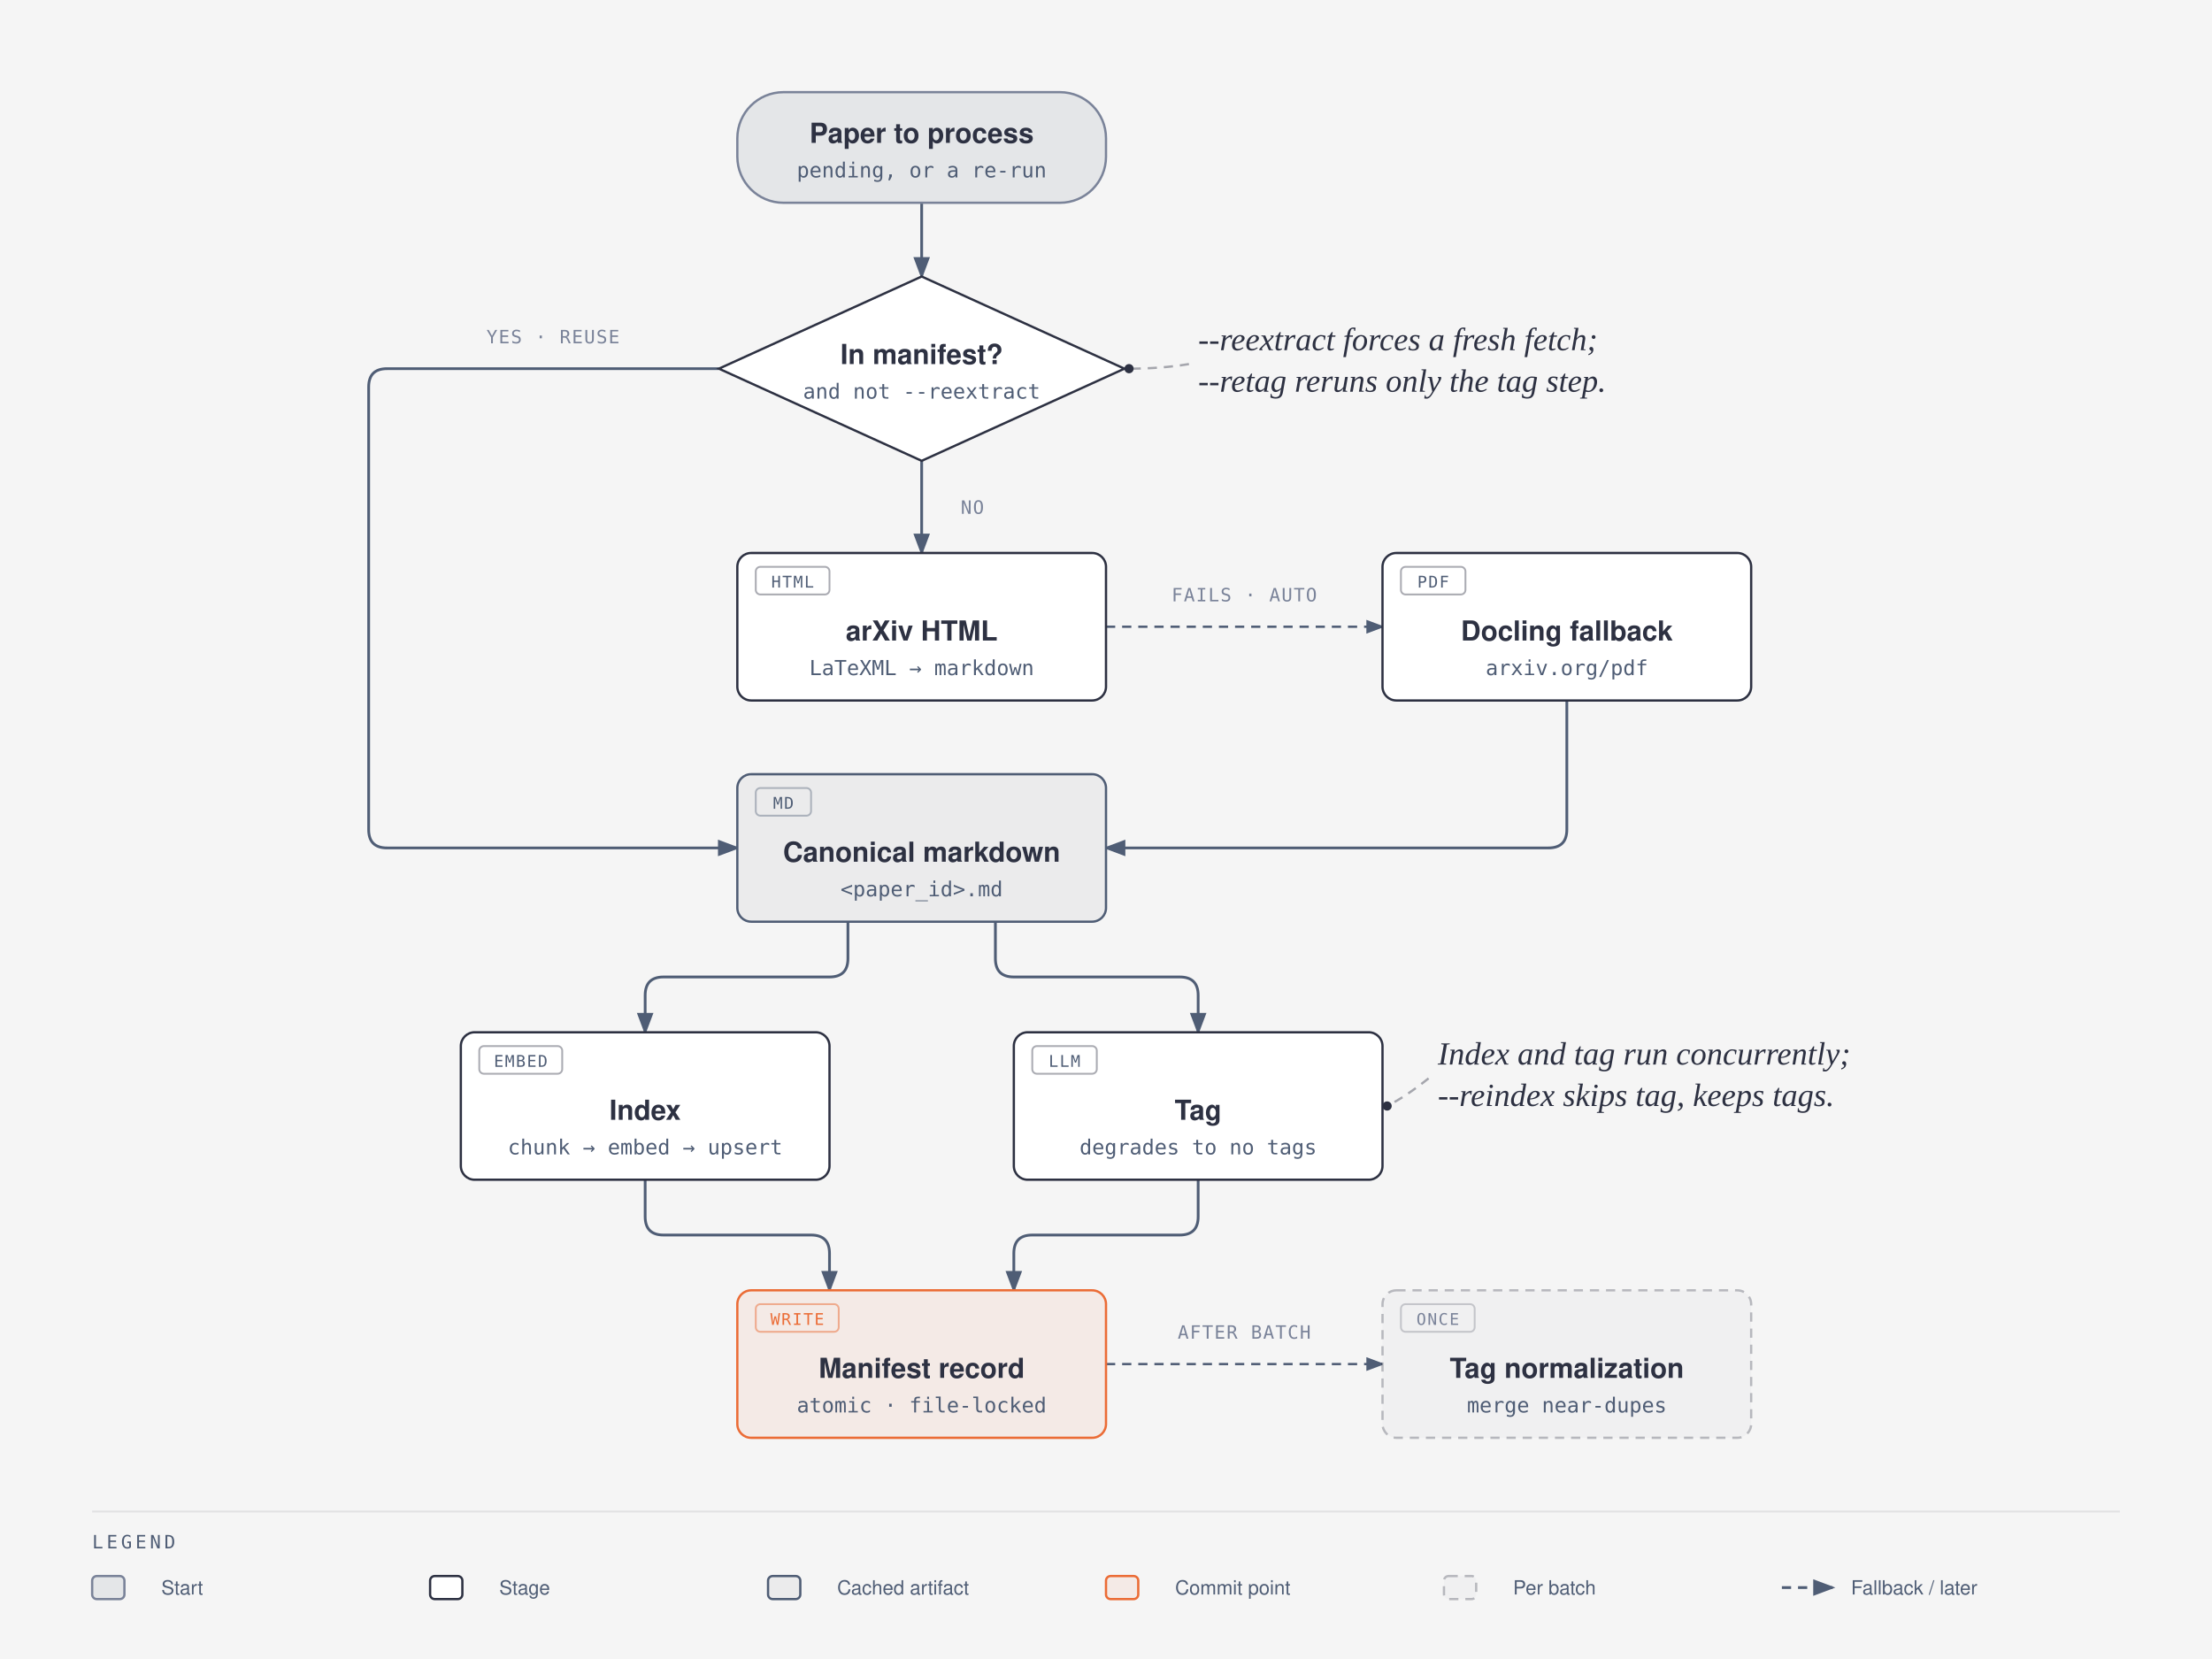
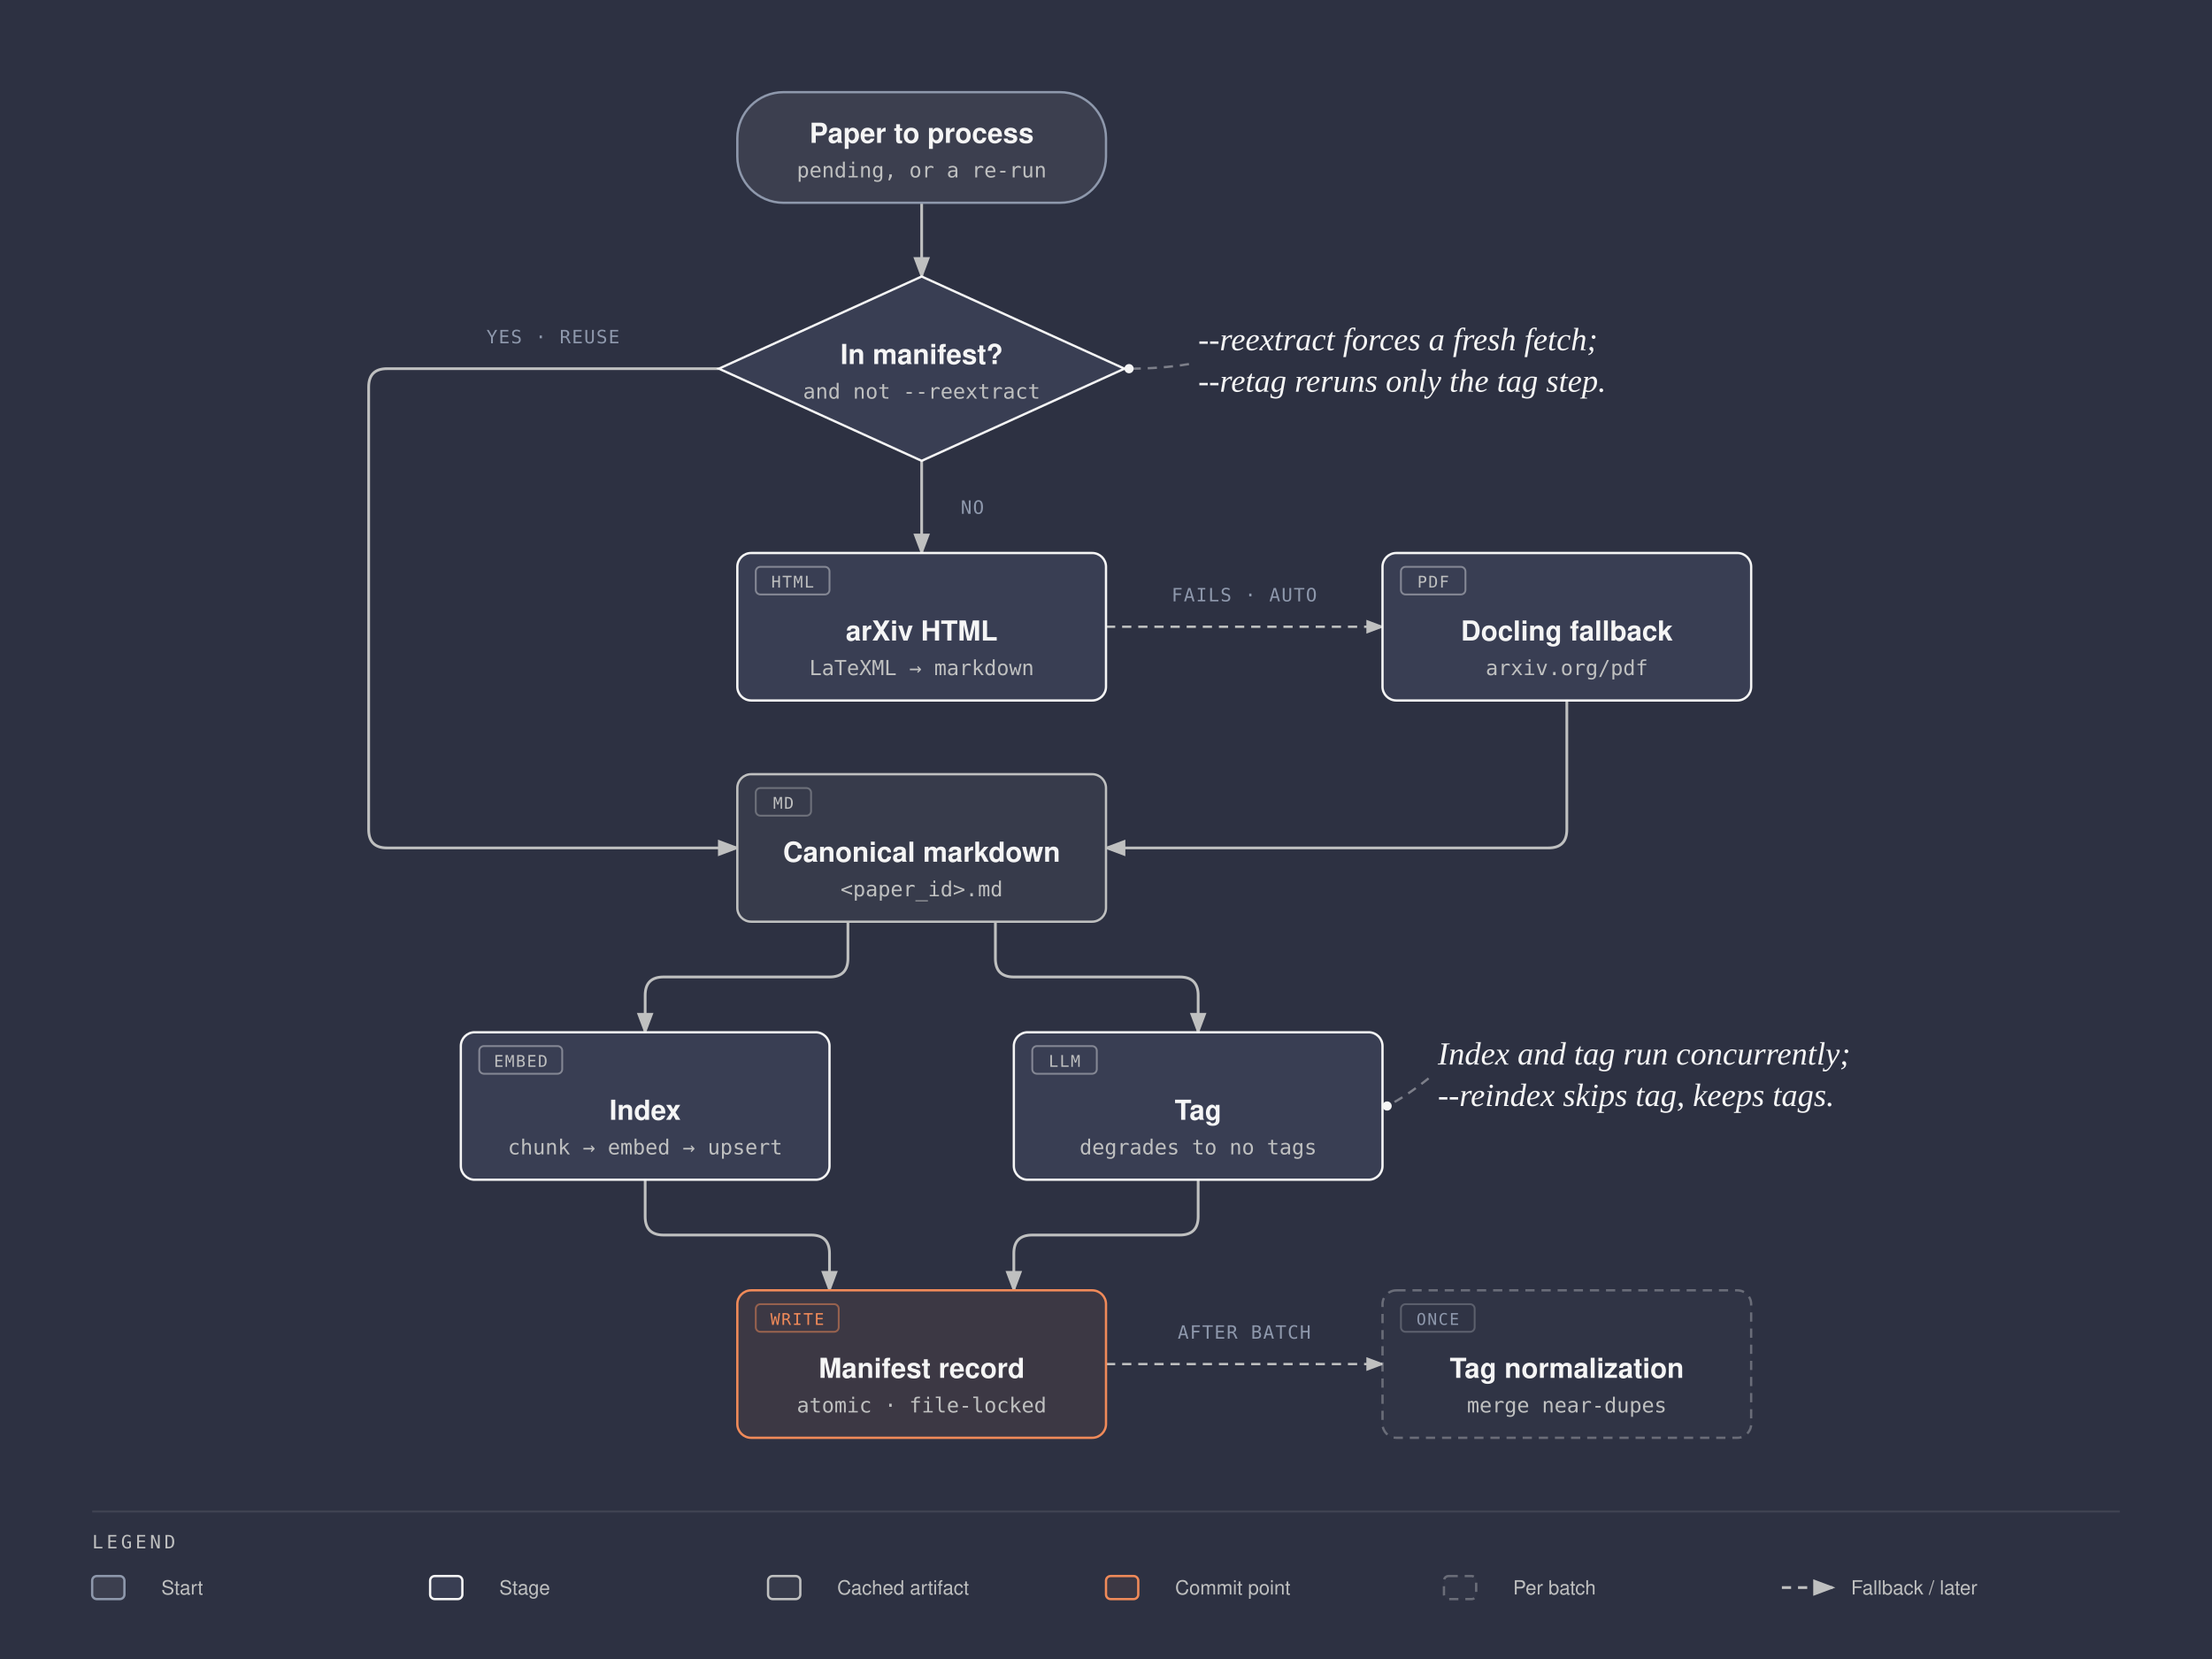
<svg xmlns="http://www.w3.org/2000/svg" viewBox="0 0 960 720" width="960" height="720" role="img" aria-labelledby="ingestion-title ingestion-desc">
  <defs>
    <marker id="arrow" markerWidth="8" markerHeight="6" refX="7" refY="3" orient="auto">
-       <polygon points="0 0, 8 3, 0 6" fill="#4f5d75" />
+       <polygon points="0 0, 8 3, 0 6" fill="#bfc0c0" />
    </marker>
    <marker id="arrow-accent" markerWidth="8" markerHeight="6" refX="7" refY="3" orient="auto">
-       <polygon points="0 0, 8 3, 0 6" fill="#eb6c36" />
+       <polygon points="0 0, 8 3, 0 6" fill="#f08a59" />
    </marker>
    <marker id="arrow-link" markerWidth="8" markerHeight="6" refX="7" refY="3" orient="auto">
-       <polygon points="0 0, 8 3, 0 6" fill="#2e5aa8" />
+       <polygon points="0 0, 8 3, 0 6" fill="#6a95d8" />
    </marker>
    <marker id="arrow-open" markerWidth="8" markerHeight="6" refX="7" refY="3" orient="auto">
-       <polyline points="0 0, 8 3, 0 6" fill="none" stroke="#4f5d75" stroke-width="1.2" />
+       <polyline points="0 0, 8 3, 0 6" fill="none" stroke="#bfc0c0" stroke-width="1.2" />
    </marker>
  </defs>
-   <rect width="100%" height="100%" fill="#f5f5f5" />
-   <path d="M 400,88 V 120" fill="none" stroke="#4f5d75" stroke-width="1.2" marker-end="url(#arrow)" />
-   <path d="M 312,160 H 168 Q 160,160 160,168 V 360 Q 160,368 168,368 H 320" fill="none" stroke="#4f5d75" stroke-width="1.2" marker-end="url(#arrow)" />
-   <path d="M 400,200 V 240" fill="none" stroke="#4f5d75" stroke-width="1.2" marker-end="url(#arrow)" />
-   <path d="M 480,272 H 600" fill="none" stroke="#4f5d75" stroke-width="1" stroke-dasharray="4,3" marker-end="url(#arrow)" />
-   <path d="M 680,304 V 360 Q 680,368 672,368 H 480" fill="none" stroke="#4f5d75" stroke-width="1.2" marker-end="url(#arrow)" />
-   <path d="M 368,400 V 416 Q 368,424 360,424 H 288 Q 280,424 280,432 V 448" fill="none" stroke="#4f5d75" stroke-width="1.2" marker-end="url(#arrow)" />
-   <path d="M 432,400 V 416 Q 432,424 440,424 H 512 Q 520,424 520,432 V 448" fill="none" stroke="#4f5d75" stroke-width="1.2" marker-end="url(#arrow)" />
-   <path d="M 280,512 V 528 Q 280,536 288,536 H 352 Q 360,536 360,544 V 560" fill="none" stroke="#4f5d75" stroke-width="1.2" marker-end="url(#arrow)" />
-   <path d="M 520,512 V 528 Q 520,536 512,536 H 448 Q 440,536 440,544 V 560" fill="none" stroke="#4f5d75" stroke-width="1.2" marker-end="url(#arrow)" />
-   <path d="M 480,592 H 600" fill="none" stroke="#4f5d75" stroke-width="1" stroke-dasharray="4,3" marker-end="url(#arrow)" />
-   <rect x="202.0" y="140" width="76" height="12" rx="2" fill="#f5f5f5" />
-   <text x="240" y="149" fill="#7a8399" font-size="8" font-family="'Geist Mono', ui-monospace, 'SF Mono', Menlo, Consolas, monospace" text-anchor="middle" letter-spacing="0.06em">YES · REUSE</text>
-   <rect x="408.0" y="214" width="28" height="12" rx="2" fill="#f5f5f5" />
-   <text x="422.0" y="223" fill="#7a8399" font-size="8" font-family="'Geist Mono', ui-monospace, 'SF Mono', Menlo, Consolas, monospace" text-anchor="middle" letter-spacing="0.06em">NO</text>
-   <rect x="500.0" y="252" width="80" height="12" rx="2" fill="#f5f5f5" />
-   <text x="540" y="261" fill="#7a8399" font-size="8" font-family="'Geist Mono', ui-monospace, 'SF Mono', Menlo, Consolas, monospace" text-anchor="middle" letter-spacing="0.06em">FAILS · AUTO</text>
-   <rect x="502.0" y="572" width="76" height="12" rx="2" fill="#f5f5f5" />
-   <text x="540" y="581" fill="#7a8399" font-size="8" font-family="'Geist Mono', ui-monospace, 'SF Mono', Menlo, Consolas, monospace" text-anchor="middle" letter-spacing="0.06em">AFTER BATCH</text>
-   <rect x="320" y="40" width="160" height="48" rx="20" fill="#f5f5f5" />
-   <rect x="320" y="40" width="160" height="48" rx="20" fill="rgba(79,93,117,0.10)" stroke="#7a8399" stroke-width="1" />
-   <text x="400.0" y="62.0" fill="#2d3142" font-size="12" font-weight="600" font-family="'Geist', -apple-system, 'Segoe UI', Helvetica, Arial, sans-serif" text-anchor="middle">Paper to process</text>
-   <text x="400.0" y="77.0" fill="#4f5d75" font-size="9" font-family="'Geist Mono', ui-monospace, 'SF Mono', Menlo, Consolas, monospace" text-anchor="middle">pending, or a re-run</text>
-   <polygon points="400,120 488,160 400,200 312,160" fill="#f5f5f5" />
-   <polygon points="400,120 488,160 400,200 312,160" fill="#ffffff" stroke="#2d3142" stroke-width="1" />
-   <text x="400" y="158" fill="#2d3142" font-size="12" font-weight="600" font-family="'Geist', -apple-system, 'Segoe UI', Helvetica, Arial, sans-serif" text-anchor="middle">In manifest?</text>
-   <text x="400" y="173" fill="#4f5d75" font-size="9" font-family="'Geist Mono', ui-monospace, 'SF Mono', Menlo, Consolas, monospace" text-anchor="middle">and not --reextract</text>
-   <rect x="320" y="240" width="160" height="64" rx="6" fill="#f5f5f5" />
-   <rect x="320" y="240" width="160" height="64" rx="6" fill="#ffffff" stroke="#2d3142" stroke-width="1" />
-   <rect x="328" y="246" width="32" height="12" rx="2" fill="none" stroke="rgba(45,49,66,0.40)" stroke-width="0.8" />
-   <text x="344.0" y="255" fill="#4f5d75" font-size="7" font-family="'Geist Mono', ui-monospace, 'SF Mono', Menlo, Consolas, monospace" text-anchor="middle" letter-spacing="0.08em">HTML</text>
-   <text x="400.0" y="278.0" fill="#2d3142" font-size="12" font-weight="600" font-family="'Geist', -apple-system, 'Segoe UI', Helvetica, Arial, sans-serif" text-anchor="middle">arXiv HTML</text>
-   <text x="400.0" y="293.0" fill="#4f5d75" font-size="9" font-family="'Geist Mono', ui-monospace, 'SF Mono', Menlo, Consolas, monospace" text-anchor="middle">LaTeXML → markdown</text>
-   <rect x="600" y="240" width="160" height="64" rx="6" fill="#f5f5f5" />
-   <rect x="600" y="240" width="160" height="64" rx="6" fill="#ffffff" stroke="#2d3142" stroke-width="1" />
-   <rect x="608" y="246" width="28" height="12" rx="2" fill="none" stroke="rgba(45,49,66,0.40)" stroke-width="0.8" />
-   <text x="622.0" y="255" fill="#4f5d75" font-size="7" font-family="'Geist Mono', ui-monospace, 'SF Mono', Menlo, Consolas, monospace" text-anchor="middle" letter-spacing="0.08em">PDF</text>
-   <text x="680.0" y="278.0" fill="#2d3142" font-size="12" font-weight="600" font-family="'Geist', -apple-system, 'Segoe UI', Helvetica, Arial, sans-serif" text-anchor="middle">Docling fallback</text>
-   <text x="680.0" y="293.0" fill="#4f5d75" font-size="9" font-family="'Geist Mono', ui-monospace, 'SF Mono', Menlo, Consolas, monospace" text-anchor="middle">arxiv.org/pdf</text>
-   <rect x="320" y="336" width="160" height="64" rx="6" fill="#f5f5f5" />
-   <rect x="320" y="336" width="160" height="64" rx="6" fill="rgba(45,49,66,0.05)" stroke="#4f5d75" stroke-width="1" />
-   <rect x="328" y="342" width="24" height="12" rx="2" fill="none" stroke="rgba(79,93,117,0.40)" stroke-width="0.8" />
-   <text x="340.0" y="351" fill="#4f5d75" font-size="7" font-family="'Geist Mono', ui-monospace, 'SF Mono', Menlo, Consolas, monospace" text-anchor="middle" letter-spacing="0.08em">MD</text>
-   <text x="400.0" y="374.0" fill="#2d3142" font-size="12" font-weight="600" font-family="'Geist', -apple-system, 'Segoe UI', Helvetica, Arial, sans-serif" text-anchor="middle">Canonical markdown</text>
-   <text x="400.0" y="389.0" fill="#4f5d75" font-size="9" font-family="'Geist Mono', ui-monospace, 'SF Mono', Menlo, Consolas, monospace" text-anchor="middle">&lt;paper_id&gt;.md</text>
-   <rect x="200" y="448" width="160" height="64" rx="6" fill="#f5f5f5" />
-   <rect x="200" y="448" width="160" height="64" rx="6" fill="#ffffff" stroke="#2d3142" stroke-width="1" />
-   <rect x="208" y="454" width="36" height="12" rx="2" fill="none" stroke="rgba(45,49,66,0.40)" stroke-width="0.8" />
-   <text x="226.0" y="463" fill="#4f5d75" font-size="7" font-family="'Geist Mono', ui-monospace, 'SF Mono', Menlo, Consolas, monospace" text-anchor="middle" letter-spacing="0.08em">EMBED</text>
-   <text x="280.0" y="486.0" fill="#2d3142" font-size="12" font-weight="600" font-family="'Geist', -apple-system, 'Segoe UI', Helvetica, Arial, sans-serif" text-anchor="middle">Index</text>
-   <text x="280.0" y="501.0" fill="#4f5d75" font-size="9" font-family="'Geist Mono', ui-monospace, 'SF Mono', Menlo, Consolas, monospace" text-anchor="middle">chunk → embed → upsert</text>
-   <rect x="440" y="448" width="160" height="64" rx="6" fill="#f5f5f5" />
-   <rect x="440" y="448" width="160" height="64" rx="6" fill="#ffffff" stroke="#2d3142" stroke-width="1" />
-   <rect x="448" y="454" width="28" height="12" rx="2" fill="none" stroke="rgba(45,49,66,0.40)" stroke-width="0.8" />
-   <text x="462.0" y="463" fill="#4f5d75" font-size="7" font-family="'Geist Mono', ui-monospace, 'SF Mono', Menlo, Consolas, monospace" text-anchor="middle" letter-spacing="0.08em">LLM</text>
-   <text x="520.0" y="486.0" fill="#2d3142" font-size="12" font-weight="600" font-family="'Geist', -apple-system, 'Segoe UI', Helvetica, Arial, sans-serif" text-anchor="middle">Tag</text>
-   <text x="520.0" y="501.0" fill="#4f5d75" font-size="9" font-family="'Geist Mono', ui-monospace, 'SF Mono', Menlo, Consolas, monospace" text-anchor="middle">degrades to no tags</text>
-   <rect x="320" y="560" width="160" height="64" rx="6" fill="#f5f5f5" />
-   <rect x="320" y="560" width="160" height="64" rx="6" fill="rgba(235,108,54,0.08)" stroke="#eb6c36" stroke-width="1" />
-   <rect x="328" y="566" width="36" height="12" rx="2" fill="none" stroke="rgba(235,108,54,0.50)" stroke-width="0.8" />
-   <text x="346.0" y="575" fill="#eb6c36" font-size="7" font-family="'Geist Mono', ui-monospace, 'SF Mono', Menlo, Consolas, monospace" text-anchor="middle" letter-spacing="0.08em">WRITE</text>
-   <text x="400.0" y="598.0" fill="#2d3142" font-size="12" font-weight="600" font-family="'Geist', -apple-system, 'Segoe UI', Helvetica, Arial, sans-serif" text-anchor="middle">Manifest record</text>
-   <text x="400.0" y="613.0" fill="#4f5d75" font-size="9" font-family="'Geist Mono', ui-monospace, 'SF Mono', Menlo, Consolas, monospace" text-anchor="middle">atomic · file-locked</text>
-   <rect x="600" y="560" width="160" height="64" rx="6" fill="#f5f5f5" />
-   <rect x="600" y="560" width="160" height="64" rx="6" fill="rgba(45,49,66,0.02)" stroke="rgba(45,49,66,0.30)" stroke-width="1" stroke-dasharray="4,3" />
-   <rect x="608" y="566" width="32" height="12" rx="2" fill="none" stroke="rgba(45,49,66,0.22)" stroke-width="0.8" />
-   <text x="624.0" y="575" fill="#7a8399" font-size="7" font-family="'Geist Mono', ui-monospace, 'SF Mono', Menlo, Consolas, monospace" text-anchor="middle" letter-spacing="0.08em">ONCE</text>
-   <text x="680.0" y="598.0" fill="#2d3142" font-size="12" font-weight="600" font-family="'Geist', -apple-system, 'Segoe UI', Helvetica, Arial, sans-serif" text-anchor="middle">Tag normalization</text>
-   <text x="680.0" y="613.0" fill="#4f5d75" font-size="9" font-family="'Geist Mono', ui-monospace, 'SF Mono', Menlo, Consolas, monospace" text-anchor="middle">merge near-dupes</text>
-   <text x="624" y="462" fill="#2d3142" font-size="14" font-style="italic" font-family="'Instrument Serif', Georgia, 'Times New Roman', serif" text-anchor="start">Index and tag run concurrently;</text>
-   <text x="624" y="480" fill="#2d3142" font-size="14" font-style="italic" font-family="'Instrument Serif', Georgia, 'Times New Roman', serif" text-anchor="start">--reindex skips tag, keeps tags.</text>
-   <path d="M 620,468 Q 610,476 602,480" fill="none" stroke="rgba(45,49,66,0.40)" stroke-width="1" stroke-dasharray="4,3" />
-   <circle cx="602" cy="480" r="2" fill="#2d3142" />
-   <text x="520" y="152" fill="#2d3142" font-size="14" font-style="italic" font-family="'Instrument Serif', Georgia, 'Times New Roman', serif" text-anchor="start">--reextract forces a fresh fetch;</text>
-   <text x="520" y="170" fill="#2d3142" font-size="14" font-style="italic" font-family="'Instrument Serif', Georgia, 'Times New Roman', serif" text-anchor="start">--retag reruns only the tag step.</text>
-   <path d="M 516,158 Q 504,160 490,160" fill="none" stroke="rgba(45,49,66,0.40)" stroke-width="1" stroke-dasharray="4,3" />
-   <circle cx="490" cy="160" r="2" fill="#2d3142" />
-   <line x1="40" y1="656" x2="920" y2="656" stroke="rgba(45,49,66,0.10)" stroke-width="0.8" />
-   <text x="40" y="672" fill="#4f5d75" font-size="8" font-family="'Geist Mono', ui-monospace, 'SF Mono', Menlo, Consolas, monospace" letter-spacing="0.18em">LEGEND</text>
-   <rect x="40" y="684" width="14" height="10" rx="2" fill="rgba(79,93,117,0.10)" stroke="#7a8399" stroke-width="1" />
-   <text x="70" y="692" fill="#4f5d75" font-size="8.5" font-family="'Geist', -apple-system, 'Segoe UI', Helvetica, Arial, sans-serif">Start</text>
-   <rect x="186.667" y="684" width="14" height="10" rx="2" fill="#ffffff" stroke="#2d3142" stroke-width="1" />
-   <text x="216.667" y="692" fill="#4f5d75" font-size="8.5" font-family="'Geist', -apple-system, 'Segoe UI', Helvetica, Arial, sans-serif">Stage</text>
-   <rect x="333.333" y="684" width="14" height="10" rx="2" fill="rgba(45,49,66,0.05)" stroke="#4f5d75" stroke-width="1" />
-   <text x="363.333" y="692" fill="#4f5d75" font-size="8.5" font-family="'Geist', -apple-system, 'Segoe UI', Helvetica, Arial, sans-serif">Cached artifact</text>
-   <rect x="480.0" y="684" width="14" height="10" rx="2" fill="rgba(235,108,54,0.08)" stroke="#eb6c36" stroke-width="1" />
-   <text x="510.0" y="692" fill="#4f5d75" font-size="8.5" font-family="'Geist', -apple-system, 'Segoe UI', Helvetica, Arial, sans-serif">Commit point</text>
-   <rect x="626.667" y="684" width="14" height="10" rx="2" fill="rgba(45,49,66,0.02)" stroke="rgba(45,49,66,0.30)" stroke-width="1" stroke-dasharray="4,3" />
-   <text x="656.667" y="692" fill="#4f5d75" font-size="8.5" font-family="'Geist', -apple-system, 'Segoe UI', Helvetica, Arial, sans-serif">Per batch</text>
-   <line x1="773.333" y1="689" x2="795.333" y2="689" stroke="#4f5d75" stroke-width="1.2" stroke-dasharray="4,3" marker-end="url(#arrow)" />
-   <text x="803.333" y="692" fill="#4f5d75" font-size="8.5" font-family="'Geist', -apple-system, 'Segoe UI', Helvetica, Arial, sans-serif">Fallback / later</text>
+   <rect width="100%" height="100%" fill="#2d3142" />
+   <path d="M 400,88 V 120" fill="none" stroke="#bfc0c0" stroke-width="1.2" marker-end="url(#arrow)" />
+   <path d="M 312,160 H 168 Q 160,160 160,168 V 360 Q 160,368 168,368 H 320" fill="none" stroke="#bfc0c0" stroke-width="1.2" marker-end="url(#arrow)" />
+   <path d="M 400,200 V 240" fill="none" stroke="#bfc0c0" stroke-width="1.2" marker-end="url(#arrow)" />
+   <path d="M 480,272 H 600" fill="none" stroke="#bfc0c0" stroke-width="1" stroke-dasharray="4,3" marker-end="url(#arrow)" />
+   <path d="M 680,304 V 360 Q 680,368 672,368 H 480" fill="none" stroke="#bfc0c0" stroke-width="1.2" marker-end="url(#arrow)" />
+   <path d="M 368,400 V 416 Q 368,424 360,424 H 288 Q 280,424 280,432 V 448" fill="none" stroke="#bfc0c0" stroke-width="1.2" marker-end="url(#arrow)" />
+   <path d="M 432,400 V 416 Q 432,424 440,424 H 512 Q 520,424 520,432 V 448" fill="none" stroke="#bfc0c0" stroke-width="1.2" marker-end="url(#arrow)" />
+   <path d="M 280,512 V 528 Q 280,536 288,536 H 352 Q 360,536 360,544 V 560" fill="none" stroke="#bfc0c0" stroke-width="1.2" marker-end="url(#arrow)" />
+   <path d="M 520,512 V 528 Q 520,536 512,536 H 448 Q 440,536 440,544 V 560" fill="none" stroke="#bfc0c0" stroke-width="1.2" marker-end="url(#arrow)" />
+   <path d="M 480,592 H 600" fill="none" stroke="#bfc0c0" stroke-width="1" stroke-dasharray="4,3" marker-end="url(#arrow)" />
+   <rect x="202.0" y="140" width="76" height="12" rx="2" fill="#2d3142" />
+   <text x="240" y="149" fill="#8e98ac" font-size="8" font-family="'Geist Mono', ui-monospace, 'SF Mono', Menlo, Consolas, monospace" text-anchor="middle" letter-spacing="0.06em">YES · REUSE</text>
+   <rect x="408.0" y="214" width="28" height="12" rx="2" fill="#2d3142" />
+   <text x="422.0" y="223" fill="#8e98ac" font-size="8" font-family="'Geist Mono', ui-monospace, 'SF Mono', Menlo, Consolas, monospace" text-anchor="middle" letter-spacing="0.06em">NO</text>
+   <rect x="500.0" y="252" width="80" height="12" rx="2" fill="#2d3142" />
+   <text x="540" y="261" fill="#8e98ac" font-size="8" font-family="'Geist Mono', ui-monospace, 'SF Mono', Menlo, Consolas, monospace" text-anchor="middle" letter-spacing="0.06em">FAILS · AUTO</text>
+   <rect x="502.0" y="572" width="76" height="12" rx="2" fill="#2d3142" />
+   <text x="540" y="581" fill="#8e98ac" font-size="8" font-family="'Geist Mono', ui-monospace, 'SF Mono', Menlo, Consolas, monospace" text-anchor="middle" letter-spacing="0.06em">AFTER BATCH</text>
+   <rect x="320" y="40" width="160" height="48" rx="20" fill="#2d3142" />
+   <rect x="320" y="40" width="160" height="48" rx="20" fill="rgba(191,192,192,0.10)" stroke="#8e98ac" stroke-width="1" />
+   <text x="400.0" y="62.0" fill="#f5f5f5" font-size="12" font-weight="600" font-family="'Geist', -apple-system, 'Segoe UI', Helvetica, Arial, sans-serif" text-anchor="middle">Paper to process</text>
+   <text x="400.0" y="77.0" fill="#bfc0c0" font-size="9" font-family="'Geist Mono', ui-monospace, 'SF Mono', Menlo, Consolas, monospace" text-anchor="middle">pending, or a re-run</text>
+   <polygon points="400,120 488,160 400,200 312,160" fill="#2d3142" />
+   <polygon points="400,120 488,160 400,200 312,160" fill="#393e53" stroke="#f5f5f5" stroke-width="1" />
+   <text x="400" y="158" fill="#f5f5f5" font-size="12" font-weight="600" font-family="'Geist', -apple-system, 'Segoe UI', Helvetica, Arial, sans-serif" text-anchor="middle">In manifest?</text>
+   <text x="400" y="173" fill="#bfc0c0" font-size="9" font-family="'Geist Mono', ui-monospace, 'SF Mono', Menlo, Consolas, monospace" text-anchor="middle">and not --reextract</text>
+   <rect x="320" y="240" width="160" height="64" rx="6" fill="#2d3142" />
+   <rect x="320" y="240" width="160" height="64" rx="6" fill="#393e53" stroke="#f5f5f5" stroke-width="1" />
+   <rect x="328" y="246" width="32" height="12" rx="2" fill="none" stroke="rgba(245,245,245,0.40)" stroke-width="0.8" />
+   <text x="344.0" y="255" fill="#bfc0c0" font-size="7" font-family="'Geist Mono', ui-monospace, 'SF Mono', Menlo, Consolas, monospace" text-anchor="middle" letter-spacing="0.08em">HTML</text>
+   <text x="400.0" y="278.0" fill="#f5f5f5" font-size="12" font-weight="600" font-family="'Geist', -apple-system, 'Segoe UI', Helvetica, Arial, sans-serif" text-anchor="middle">arXiv HTML</text>
+   <text x="400.0" y="293.0" fill="#bfc0c0" font-size="9" font-family="'Geist Mono', ui-monospace, 'SF Mono', Menlo, Consolas, monospace" text-anchor="middle">LaTeXML → markdown</text>
+   <rect x="600" y="240" width="160" height="64" rx="6" fill="#2d3142" />
+   <rect x="600" y="240" width="160" height="64" rx="6" fill="#393e53" stroke="#f5f5f5" stroke-width="1" />
+   <rect x="608" y="246" width="28" height="12" rx="2" fill="none" stroke="rgba(245,245,245,0.40)" stroke-width="0.8" />
+   <text x="622.0" y="255" fill="#bfc0c0" font-size="7" font-family="'Geist Mono', ui-monospace, 'SF Mono', Menlo, Consolas, monospace" text-anchor="middle" letter-spacing="0.08em">PDF</text>
+   <text x="680.0" y="278.0" fill="#f5f5f5" font-size="12" font-weight="600" font-family="'Geist', -apple-system, 'Segoe UI', Helvetica, Arial, sans-serif" text-anchor="middle">Docling fallback</text>
+   <text x="680.0" y="293.0" fill="#bfc0c0" font-size="9" font-family="'Geist Mono', ui-monospace, 'SF Mono', Menlo, Consolas, monospace" text-anchor="middle">arxiv.org/pdf</text>
+   <rect x="320" y="336" width="160" height="64" rx="6" fill="#2d3142" />
+   <rect x="320" y="336" width="160" height="64" rx="6" fill="rgba(245,245,245,0.05)" stroke="#bfc0c0" stroke-width="1" />
+   <rect x="328" y="342" width="24" height="12" rx="2" fill="none" stroke="rgba(191,192,192,0.40)" stroke-width="0.8" />
+   <text x="340.0" y="351" fill="#bfc0c0" font-size="7" font-family="'Geist Mono', ui-monospace, 'SF Mono', Menlo, Consolas, monospace" text-anchor="middle" letter-spacing="0.08em">MD</text>
+   <text x="400.0" y="374.0" fill="#f5f5f5" font-size="12" font-weight="600" font-family="'Geist', -apple-system, 'Segoe UI', Helvetica, Arial, sans-serif" text-anchor="middle">Canonical markdown</text>
+   <text x="400.0" y="389.0" fill="#bfc0c0" font-size="9" font-family="'Geist Mono', ui-monospace, 'SF Mono', Menlo, Consolas, monospace" text-anchor="middle">&lt;paper_id&gt;.md</text>
+   <rect x="200" y="448" width="160" height="64" rx="6" fill="#2d3142" />
+   <rect x="200" y="448" width="160" height="64" rx="6" fill="#393e53" stroke="#f5f5f5" stroke-width="1" />
+   <rect x="208" y="454" width="36" height="12" rx="2" fill="none" stroke="rgba(245,245,245,0.40)" stroke-width="0.8" />
+   <text x="226.0" y="463" fill="#bfc0c0" font-size="7" font-family="'Geist Mono', ui-monospace, 'SF Mono', Menlo, Consolas, monospace" text-anchor="middle" letter-spacing="0.08em">EMBED</text>
+   <text x="280.0" y="486.0" fill="#f5f5f5" font-size="12" font-weight="600" font-family="'Geist', -apple-system, 'Segoe UI', Helvetica, Arial, sans-serif" text-anchor="middle">Index</text>
+   <text x="280.0" y="501.0" fill="#bfc0c0" font-size="9" font-family="'Geist Mono', ui-monospace, 'SF Mono', Menlo, Consolas, monospace" text-anchor="middle">chunk → embed → upsert</text>
+   <rect x="440" y="448" width="160" height="64" rx="6" fill="#2d3142" />
+   <rect x="440" y="448" width="160" height="64" rx="6" fill="#393e53" stroke="#f5f5f5" stroke-width="1" />
+   <rect x="448" y="454" width="28" height="12" rx="2" fill="none" stroke="rgba(245,245,245,0.40)" stroke-width="0.8" />
+   <text x="462.0" y="463" fill="#bfc0c0" font-size="7" font-family="'Geist Mono', ui-monospace, 'SF Mono', Menlo, Consolas, monospace" text-anchor="middle" letter-spacing="0.08em">LLM</text>
+   <text x="520.0" y="486.0" fill="#f5f5f5" font-size="12" font-weight="600" font-family="'Geist', -apple-system, 'Segoe UI', Helvetica, Arial, sans-serif" text-anchor="middle">Tag</text>
+   <text x="520.0" y="501.0" fill="#bfc0c0" font-size="9" font-family="'Geist Mono', ui-monospace, 'SF Mono', Menlo, Consolas, monospace" text-anchor="middle">degrades to no tags</text>
+   <rect x="320" y="560" width="160" height="64" rx="6" fill="#2d3142" />
+   <rect x="320" y="560" width="160" height="64" rx="6" fill="rgba(240,138,89,0.08)" stroke="#f08a59" stroke-width="1" />
+   <rect x="328" y="566" width="36" height="12" rx="2" fill="none" stroke="rgba(240,138,89,0.50)" stroke-width="0.8" />
+   <text x="346.0" y="575" fill="#f08a59" font-size="7" font-family="'Geist Mono', ui-monospace, 'SF Mono', Menlo, Consolas, monospace" text-anchor="middle" letter-spacing="0.08em">WRITE</text>
+   <text x="400.0" y="598.0" fill="#f5f5f5" font-size="12" font-weight="600" font-family="'Geist', -apple-system, 'Segoe UI', Helvetica, Arial, sans-serif" text-anchor="middle">Manifest record</text>
+   <text x="400.0" y="613.0" fill="#bfc0c0" font-size="9" font-family="'Geist Mono', ui-monospace, 'SF Mono', Menlo, Consolas, monospace" text-anchor="middle">atomic · file-locked</text>
+   <rect x="600" y="560" width="160" height="64" rx="6" fill="#2d3142" />
+   <rect x="600" y="560" width="160" height="64" rx="6" fill="rgba(245,245,245,0.02)" stroke="rgba(245,245,245,0.30)" stroke-width="1" stroke-dasharray="4,3" />
+   <rect x="608" y="566" width="32" height="12" rx="2" fill="none" stroke="rgba(245,245,245,0.22)" stroke-width="0.8" />
+   <text x="624.0" y="575" fill="#8e98ac" font-size="7" font-family="'Geist Mono', ui-monospace, 'SF Mono', Menlo, Consolas, monospace" text-anchor="middle" letter-spacing="0.08em">ONCE</text>
+   <text x="680.0" y="598.0" fill="#f5f5f5" font-size="12" font-weight="600" font-family="'Geist', -apple-system, 'Segoe UI', Helvetica, Arial, sans-serif" text-anchor="middle">Tag normalization</text>
+   <text x="680.0" y="613.0" fill="#bfc0c0" font-size="9" font-family="'Geist Mono', ui-monospace, 'SF Mono', Menlo, Consolas, monospace" text-anchor="middle">merge near-dupes</text>
+   <text x="624" y="462" fill="#f5f5f5" font-size="14" font-style="italic" font-family="'Instrument Serif', Georgia, 'Times New Roman', serif" text-anchor="start">Index and tag run concurrently;</text>
+   <text x="624" y="480" fill="#f5f5f5" font-size="14" font-style="italic" font-family="'Instrument Serif', Georgia, 'Times New Roman', serif" text-anchor="start">--reindex skips tag, keeps tags.</text>
+   <path d="M 620,468 Q 610,476 602,480" fill="none" stroke="rgba(245,245,245,0.40)" stroke-width="1" stroke-dasharray="4,3" />
+   <circle cx="602" cy="480" r="2" fill="#f5f5f5" />
+   <text x="520" y="152" fill="#f5f5f5" font-size="14" font-style="italic" font-family="'Instrument Serif', Georgia, 'Times New Roman', serif" text-anchor="start">--reextract forces a fresh fetch;</text>
+   <text x="520" y="170" fill="#f5f5f5" font-size="14" font-style="italic" font-family="'Instrument Serif', Georgia, 'Times New Roman', serif" text-anchor="start">--retag reruns only the tag step.</text>
+   <path d="M 516,158 Q 504,160 490,160" fill="none" stroke="rgba(245,245,245,0.40)" stroke-width="1" stroke-dasharray="4,3" />
+   <circle cx="490" cy="160" r="2" fill="#f5f5f5" />
+   <line x1="40" y1="656" x2="920" y2="656" stroke="rgba(245,245,245,0.10)" stroke-width="0.8" />
+   <text x="40" y="672" fill="#bfc0c0" font-size="8" font-family="'Geist Mono', ui-monospace, 'SF Mono', Menlo, Consolas, monospace" letter-spacing="0.18em">LEGEND</text>
+   <rect x="40" y="684" width="14" height="10" rx="2" fill="rgba(191,192,192,0.10)" stroke="#8e98ac" stroke-width="1" />
+   <text x="70" y="692" fill="#bfc0c0" font-size="8.5" font-family="'Geist', -apple-system, 'Segoe UI', Helvetica, Arial, sans-serif">Start</text>
+   <rect x="186.667" y="684" width="14" height="10" rx="2" fill="#393e53" stroke="#f5f5f5" stroke-width="1" />
+   <text x="216.667" y="692" fill="#bfc0c0" font-size="8.5" font-family="'Geist', -apple-system, 'Segoe UI', Helvetica, Arial, sans-serif">Stage</text>
+   <rect x="333.333" y="684" width="14" height="10" rx="2" fill="rgba(245,245,245,0.05)" stroke="#bfc0c0" stroke-width="1" />
+   <text x="363.333" y="692" fill="#bfc0c0" font-size="8.5" font-family="'Geist', -apple-system, 'Segoe UI', Helvetica, Arial, sans-serif">Cached artifact</text>
+   <rect x="480.0" y="684" width="14" height="10" rx="2" fill="rgba(240,138,89,0.08)" stroke="#f08a59" stroke-width="1" />
+   <text x="510.0" y="692" fill="#bfc0c0" font-size="8.5" font-family="'Geist', -apple-system, 'Segoe UI', Helvetica, Arial, sans-serif">Commit point</text>
+   <rect x="626.667" y="684" width="14" height="10" rx="2" fill="rgba(245,245,245,0.02)" stroke="rgba(245,245,245,0.30)" stroke-width="1" stroke-dasharray="4,3" />
+   <text x="656.667" y="692" fill="#bfc0c0" font-size="8.5" font-family="'Geist', -apple-system, 'Segoe UI', Helvetica, Arial, sans-serif">Per batch</text>
+   <line x1="773.333" y1="689" x2="795.333" y2="689" stroke="#bfc0c0" stroke-width="1.2" stroke-dasharray="4,3" marker-end="url(#arrow)" />
+   <text x="803.333" y="692" fill="#bfc0c0" font-size="8.5" font-family="'Geist', -apple-system, 'Segoe UI', Helvetica, Arial, sans-serif">Fallback / later</text>
</svg>
